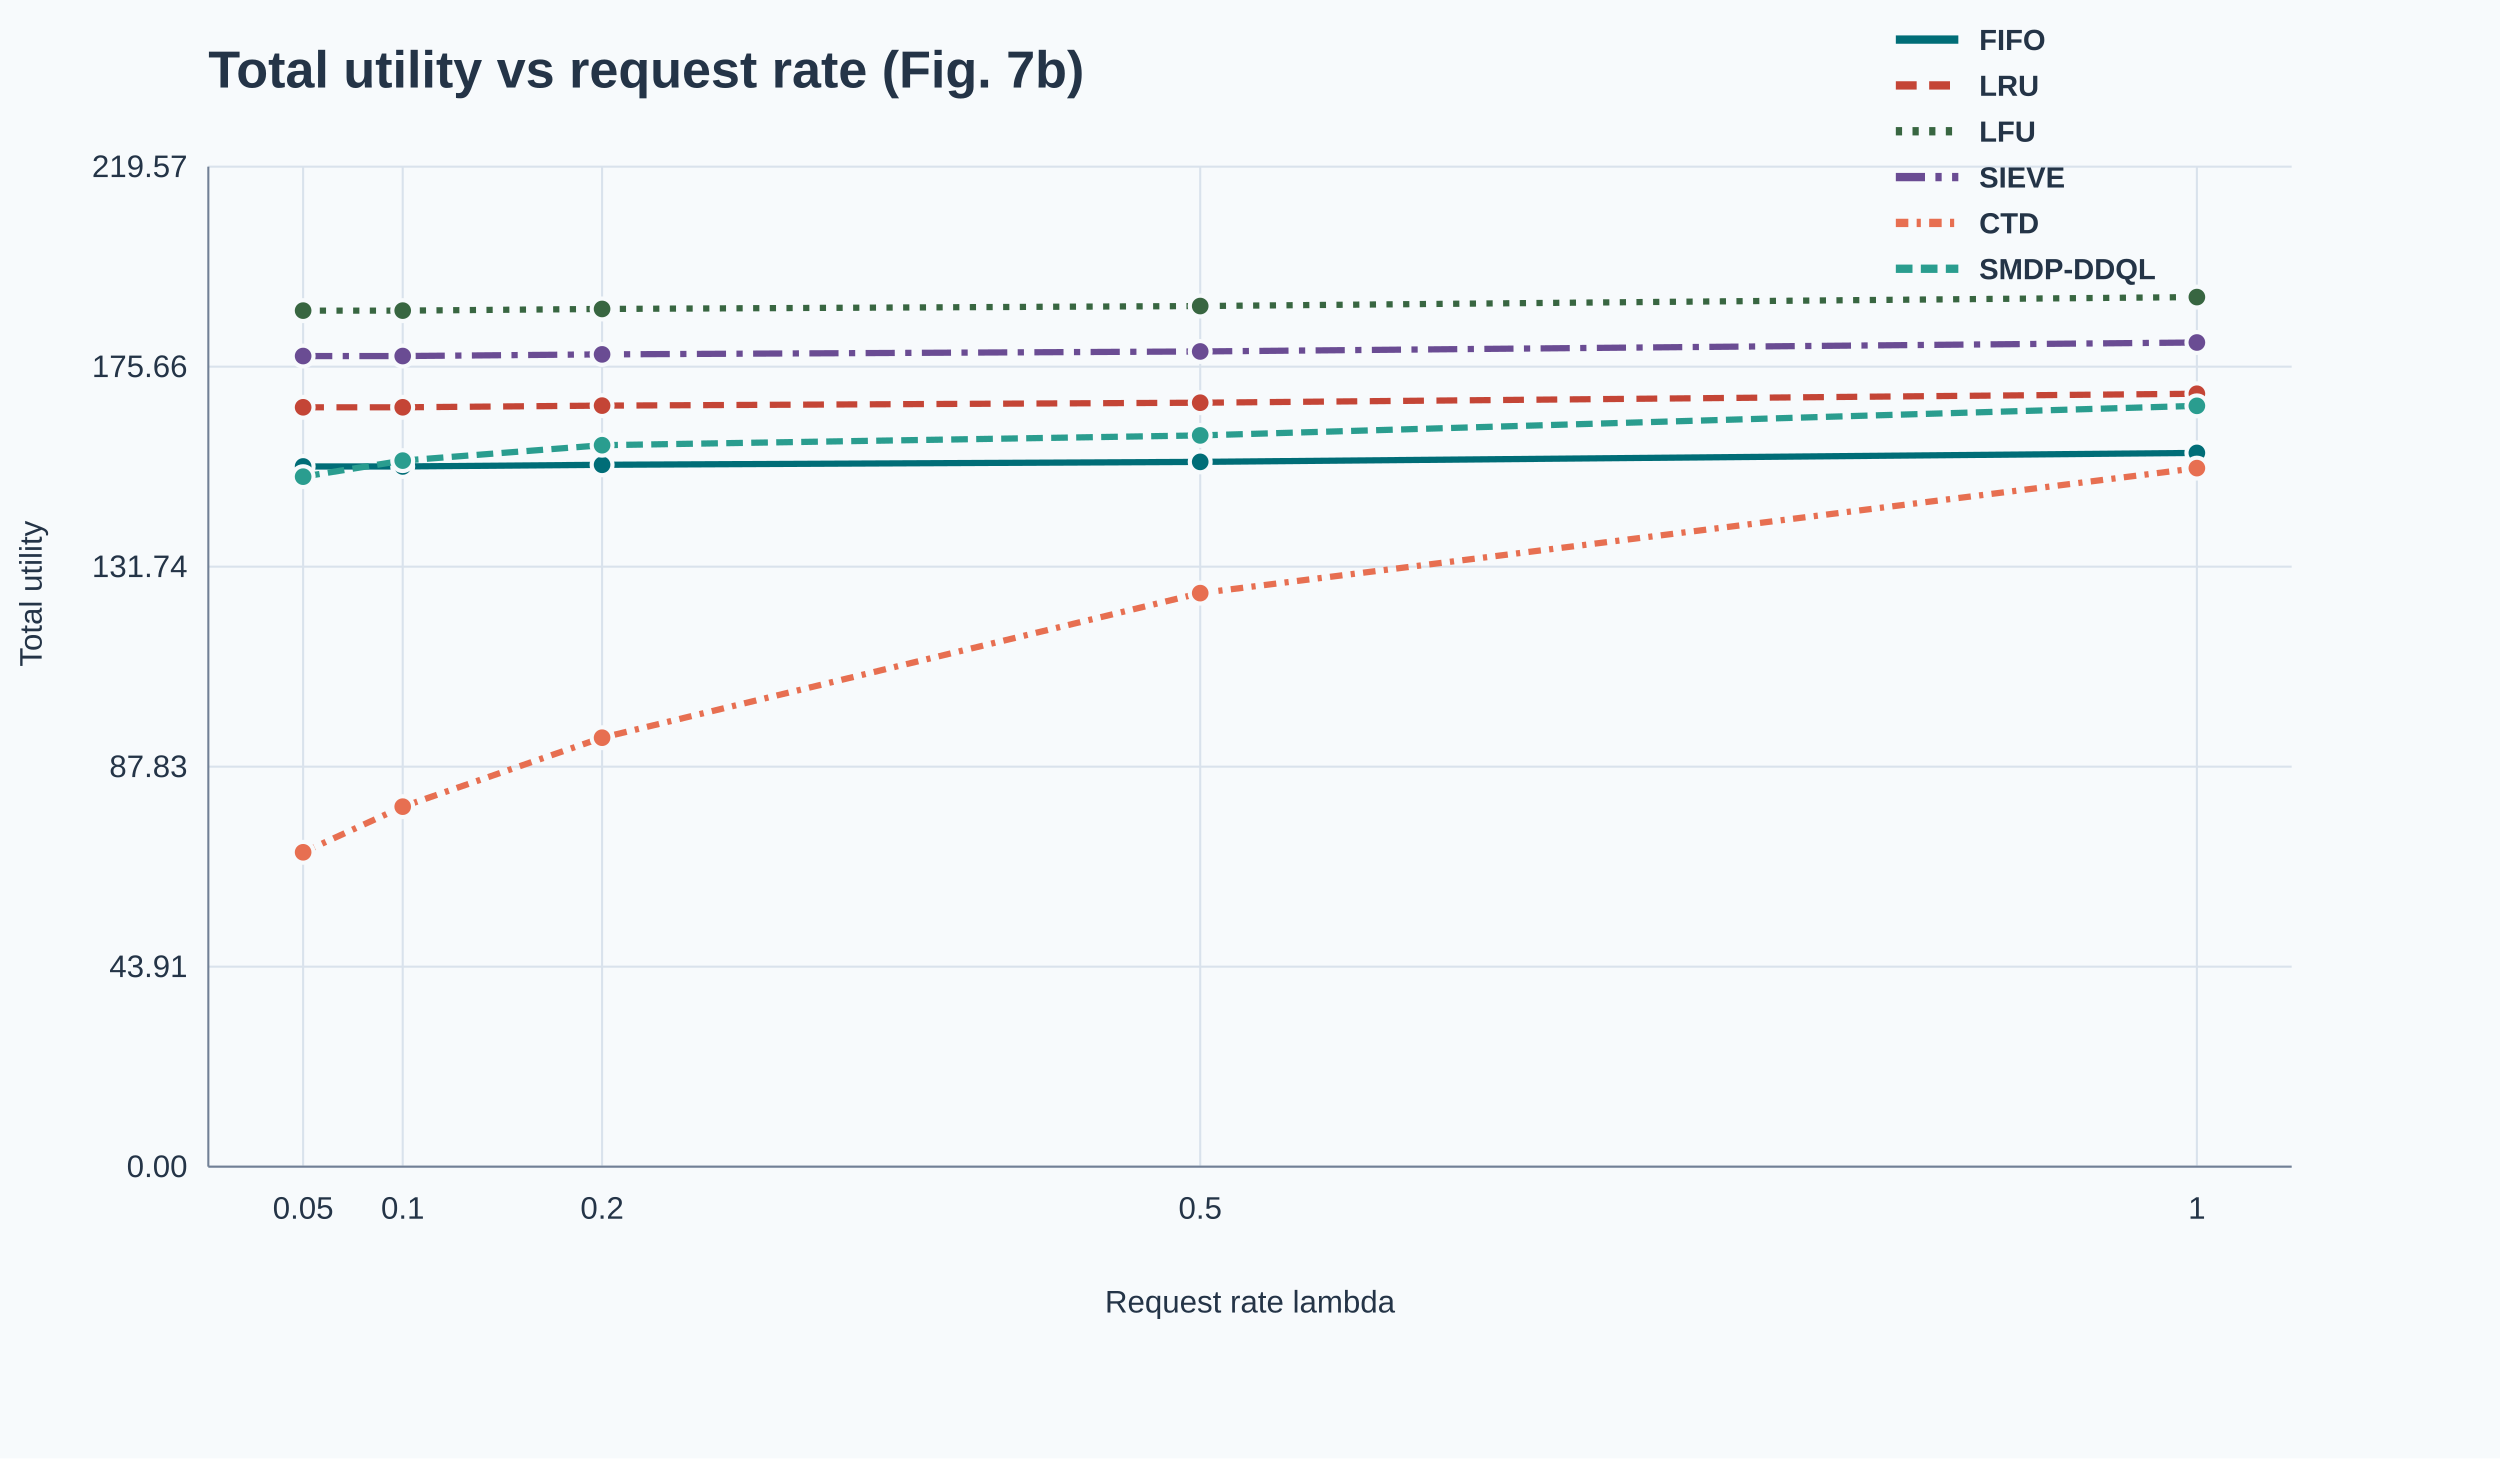
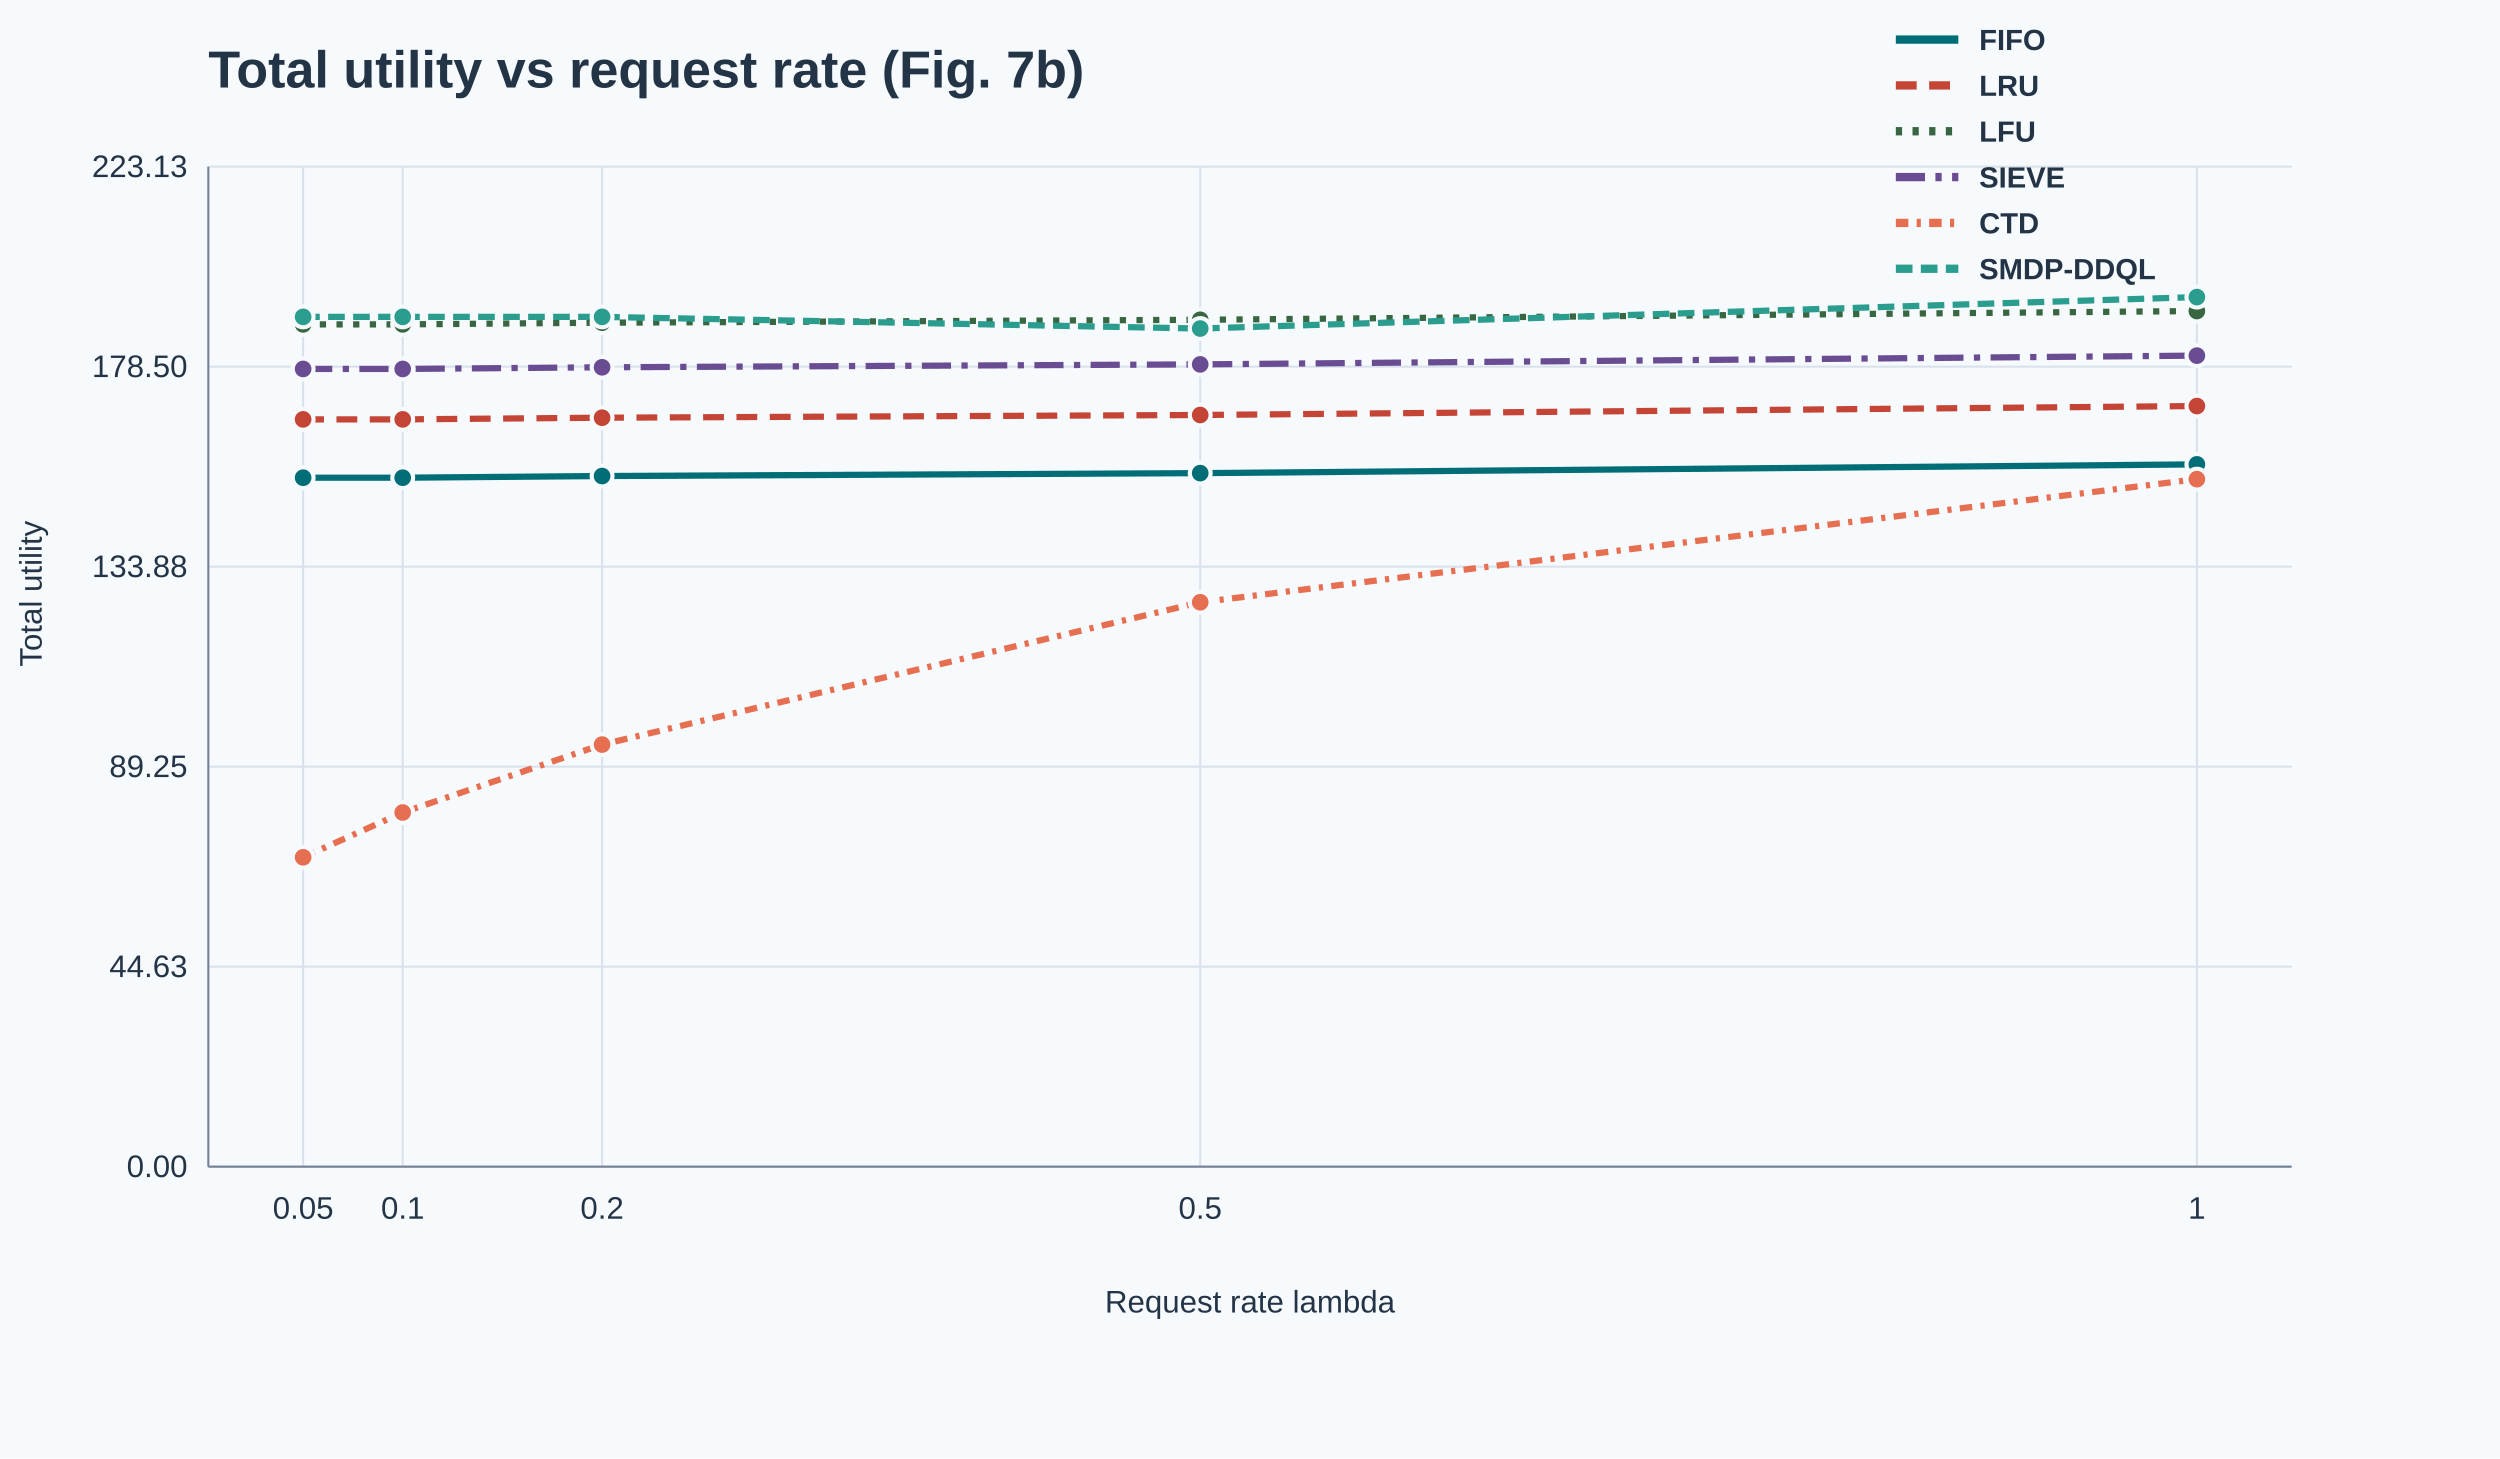
<svg xmlns="http://www.w3.org/2000/svg" width="1200" height="700" viewBox="0 0 1200 700">
  <style>text{font-family:Segoe UI,Arial,sans-serif;fill:#243447}.title{font-size:25px;font-weight:600}.label{font-size:15px}.legend{font-size:14px;font-weight:600}.grid{stroke:#d9e2ec}.axis{stroke:#718096}.line{fill:none;stroke-width:3}.point{stroke:#f7fafc;stroke-width:2}</style>
  <rect width="100%" height="100%" fill="#f7fafc" />
  <text x="100" y="42" class="title">Total utility vs request rate (Fig. 7b)</text>
  <text x="600" y="630" class="label" text-anchor="middle">Request rate lambda</text>
  <text x="20" y="320" class="label" transform="rotate(-90 20 320)">Total utility</text>
  <line x1="100" y1="560" x2="1100" y2="560" class="grid" />
  <text x="90" y="565" class="label" text-anchor="end">0.00</text>
  <line x1="100" y1="464" x2="1100" y2="464" class="grid" />
-   <text x="90" y="469" class="label" text-anchor="end">43.91</text>
+   <text x="90" y="469" class="label" text-anchor="end">44.63</text>
  <line x1="100" y1="368" x2="1100" y2="368" class="grid" />
-   <text x="90" y="373" class="label" text-anchor="end">87.83</text>
+   <text x="90" y="373" class="label" text-anchor="end">89.25</text>
  <line x1="100" y1="272" x2="1100" y2="272" class="grid" />
-   <text x="90" y="277" class="label" text-anchor="end">131.74</text>
+   <text x="90" y="277" class="label" text-anchor="end">133.88</text>
  <line x1="100" y1="176" x2="1100" y2="176" class="grid" />
-   <text x="90" y="181" class="label" text-anchor="end">175.66</text>
+   <text x="90" y="181" class="label" text-anchor="end">178.50</text>
  <line x1="100" y1="80" x2="1100" y2="80" class="grid" />
-   <text x="90" y="85" class="label" text-anchor="end">219.57</text>
+   <text x="90" y="85" class="label" text-anchor="end">223.13</text>
  <line x1="145.5" y1="80" x2="145.5" y2="560" class="grid" />
  <text x="145.5" y="585" class="label" text-anchor="middle">0.05</text>
  <line x1="193.3" y1="80" x2="193.3" y2="560" class="grid" />
  <text x="193.3" y="585" class="label" text-anchor="middle">0.1</text>
  <line x1="289.0" y1="80" x2="289.0" y2="560" class="grid" />
  <text x="289.0" y="585" class="label" text-anchor="middle">0.2</text>
  <line x1="576.1" y1="80" x2="576.1" y2="560" class="grid" />
  <text x="576.1" y="585" class="label" text-anchor="middle">0.5</text>
  <line x1="1054.5" y1="80" x2="1054.5" y2="560" class="grid" />
  <text x="1054.5" y="585" class="label" text-anchor="middle">1</text>
-   <polyline points="145.5,223.9 193.3,223.9 289.0,223.1 576.1,221.7 1054.5,217.4" class="line" stroke="#006d77" stroke-dasharray="" />
+   <polyline points="145.5,229.3 193.3,229.3 289.0,228.5 576.1,227.1 1054.5,222.9" class="line" stroke="#006d77" stroke-dasharray="" />
  <line x1="910" y1="19" x2="940" y2="19" stroke="#006d77" stroke-width="4" stroke-dasharray="" />
  <text x="950" y="24" class="legend">FIFO</text>
-   <circle cx="145.5" cy="223.9" r="5" fill="#006d77" class="point" />
-   <circle cx="193.3" cy="223.9" r="5" fill="#006d77" class="point" />
-   <circle cx="289.0" cy="223.1" r="5" fill="#006d77" class="point" />
-   <circle cx="576.1" cy="221.7" r="5" fill="#006d77" class="point" />
-   <circle cx="1054.5" cy="217.4" r="5" fill="#006d77" class="point" />
-   <polyline points="145.5,195.5 193.3,195.5 289.0,194.7 576.1,193.3 1054.5,189.0" class="line" stroke="#c44536" stroke-dasharray="10 6" />
+   <circle cx="145.5" cy="229.3" r="5" fill="#006d77" class="point" />
+   <circle cx="193.3" cy="229.3" r="5" fill="#006d77" class="point" />
+   <circle cx="289.0" cy="228.5" r="5" fill="#006d77" class="point" />
+   <circle cx="576.1" cy="227.1" r="5" fill="#006d77" class="point" />
+   <circle cx="1054.5" cy="222.9" r="5" fill="#006d77" class="point" />
+   <polyline points="145.5,201.3 193.3,201.3 289.0,200.5 576.1,199.2 1054.5,194.9" class="line" stroke="#c44536" stroke-dasharray="10 6" />
  <line x1="910" y1="41" x2="940" y2="41" stroke="#c44536" stroke-width="4" stroke-dasharray="10 6" />
  <text x="950" y="46" class="legend">LRU</text>
-   <circle cx="145.5" cy="195.5" r="5" fill="#c44536" class="point" />
-   <circle cx="193.3" cy="195.5" r="5" fill="#c44536" class="point" />
-   <circle cx="289.0" cy="194.7" r="5" fill="#c44536" class="point" />
-   <circle cx="576.1" cy="193.3" r="5" fill="#c44536" class="point" />
-   <circle cx="1054.5" cy="189.0" r="5" fill="#c44536" class="point" />
-   <polyline points="145.5,149.1 193.3,149.1 289.0,148.3 576.1,146.9 1054.5,142.6" class="line" stroke="#386641" stroke-dasharray="3 5" />
+   <circle cx="145.5" cy="201.3" r="5" fill="#c44536" class="point" />
+   <circle cx="193.3" cy="201.3" r="5" fill="#c44536" class="point" />
+   <circle cx="289.0" cy="200.5" r="5" fill="#c44536" class="point" />
+   <circle cx="576.1" cy="199.2" r="5" fill="#c44536" class="point" />
+   <circle cx="1054.5" cy="194.9" r="5" fill="#c44536" class="point" />
+   <polyline points="145.5,155.7 193.3,155.7 289.0,154.9 576.1,153.5 1054.5,149.3" class="line" stroke="#386641" stroke-dasharray="3 5" />
  <line x1="910" y1="63" x2="940" y2="63" stroke="#386641" stroke-width="4" stroke-dasharray="3 5" />
  <text x="950" y="68" class="legend">LFU</text>
-   <circle cx="145.5" cy="149.1" r="5" fill="#386641" class="point" />
-   <circle cx="193.3" cy="149.1" r="5" fill="#386641" class="point" />
-   <circle cx="289.0" cy="148.3" r="5" fill="#386641" class="point" />
-   <circle cx="576.1" cy="146.9" r="5" fill="#386641" class="point" />
-   <circle cx="1054.5" cy="142.6" r="5" fill="#386641" class="point" />
-   <polyline points="145.5,170.9 193.3,170.9 289.0,170.1 576.1,168.7 1054.5,164.4" class="line" stroke="#6a4c93" stroke-dasharray="14 5 3 5" />
+   <circle cx="145.5" cy="155.7" r="5" fill="#386641" class="point" />
+   <circle cx="193.3" cy="155.7" r="5" fill="#386641" class="point" />
+   <circle cx="289.0" cy="154.9" r="5" fill="#386641" class="point" />
+   <circle cx="576.1" cy="153.5" r="5" fill="#386641" class="point" />
+   <circle cx="1054.5" cy="149.3" r="5" fill="#386641" class="point" />
+   <polyline points="145.5,177.1 193.3,177.1 289.0,176.3 576.1,174.9 1054.5,170.7" class="line" stroke="#6a4c93" stroke-dasharray="14 5 3 5" />
  <line x1="910" y1="85" x2="940" y2="85" stroke="#6a4c93" stroke-width="4" stroke-dasharray="14 5 3 5" />
  <text x="950" y="90" class="legend">SIEVE</text>
-   <circle cx="145.5" cy="170.9" r="5" fill="#6a4c93" class="point" />
-   <circle cx="193.3" cy="170.9" r="5" fill="#6a4c93" class="point" />
-   <circle cx="289.0" cy="170.1" r="5" fill="#6a4c93" class="point" />
-   <circle cx="576.1" cy="168.7" r="5" fill="#6a4c93" class="point" />
-   <circle cx="1054.5" cy="164.4" r="5" fill="#6a4c93" class="point" />
-   <polyline points="145.5,409.1 193.3,387.2 289.0,354.1 576.1,284.7 1054.5,224.7" class="line" stroke="#e76f51" stroke-dasharray="6 4 2 4" />
+   <circle cx="145.5" cy="177.1" r="5" fill="#6a4c93" class="point" />
+   <circle cx="193.3" cy="177.1" r="5" fill="#6a4c93" class="point" />
+   <circle cx="289.0" cy="176.3" r="5" fill="#6a4c93" class="point" />
+   <circle cx="576.1" cy="174.9" r="5" fill="#6a4c93" class="point" />
+   <circle cx="1054.5" cy="170.7" r="5" fill="#6a4c93" class="point" />
+   <polyline points="145.5,411.5 193.3,390.0 289.0,357.4 576.1,289.1 1054.5,230.0" class="line" stroke="#e76f51" stroke-dasharray="6 4 2 4" />
  <line x1="910" y1="107" x2="940" y2="107" stroke="#e76f51" stroke-width="4" stroke-dasharray="6 4 2 4" />
  <text x="950" y="112" class="legend">CTD</text>
-   <circle cx="145.5" cy="409.1" r="5" fill="#e76f51" class="point" />
-   <circle cx="193.3" cy="387.2" r="5" fill="#e76f51" class="point" />
-   <circle cx="289.0" cy="354.1" r="5" fill="#e76f51" class="point" />
-   <circle cx="576.1" cy="284.7" r="5" fill="#e76f51" class="point" />
-   <circle cx="1054.5" cy="224.7" r="5" fill="#e76f51" class="point" />
-   <polyline points="145.5,228.8 193.3,221.1 289.0,213.7 576.1,209.0 1054.5,194.8" class="line" stroke="#2a9d8f" stroke-dasharray="8 4" />
+   <circle cx="145.5" cy="411.5" r="5" fill="#e76f51" class="point" />
+   <circle cx="193.3" cy="390.0" r="5" fill="#e76f51" class="point" />
+   <circle cx="289.0" cy="357.4" r="5" fill="#e76f51" class="point" />
+   <circle cx="576.1" cy="289.1" r="5" fill="#e76f51" class="point" />
+   <circle cx="1054.5" cy="230.0" r="5" fill="#e76f51" class="point" />
+   <polyline points="145.5,152.1 193.3,152.1 289.0,152.1 576.1,157.7 1054.5,142.6" class="line" stroke="#2a9d8f" stroke-dasharray="8 4" />
  <line x1="910" y1="129" x2="940" y2="129" stroke="#2a9d8f" stroke-width="4" stroke-dasharray="8 4" />
  <text x="950" y="134" class="legend">SMDP-DDQL</text>
-   <circle cx="145.5" cy="228.8" r="5" fill="#2a9d8f" class="point" />
-   <circle cx="193.3" cy="221.1" r="5" fill="#2a9d8f" class="point" />
-   <circle cx="289.0" cy="213.7" r="5" fill="#2a9d8f" class="point" />
-   <circle cx="576.1" cy="209.0" r="5" fill="#2a9d8f" class="point" />
-   <circle cx="1054.5" cy="194.8" r="5" fill="#2a9d8f" class="point" />
+   <circle cx="145.5" cy="152.1" r="5" fill="#2a9d8f" class="point" />
+   <circle cx="193.3" cy="152.1" r="5" fill="#2a9d8f" class="point" />
+   <circle cx="289.0" cy="152.1" r="5" fill="#2a9d8f" class="point" />
+   <circle cx="576.1" cy="157.7" r="5" fill="#2a9d8f" class="point" />
+   <circle cx="1054.5" cy="142.6" r="5" fill="#2a9d8f" class="point" />
  <line x1="100" y1="80" x2="100" y2="560" class="axis" />
  <line x1="100" y1="560" x2="1100" y2="560" class="axis" />
</svg>
